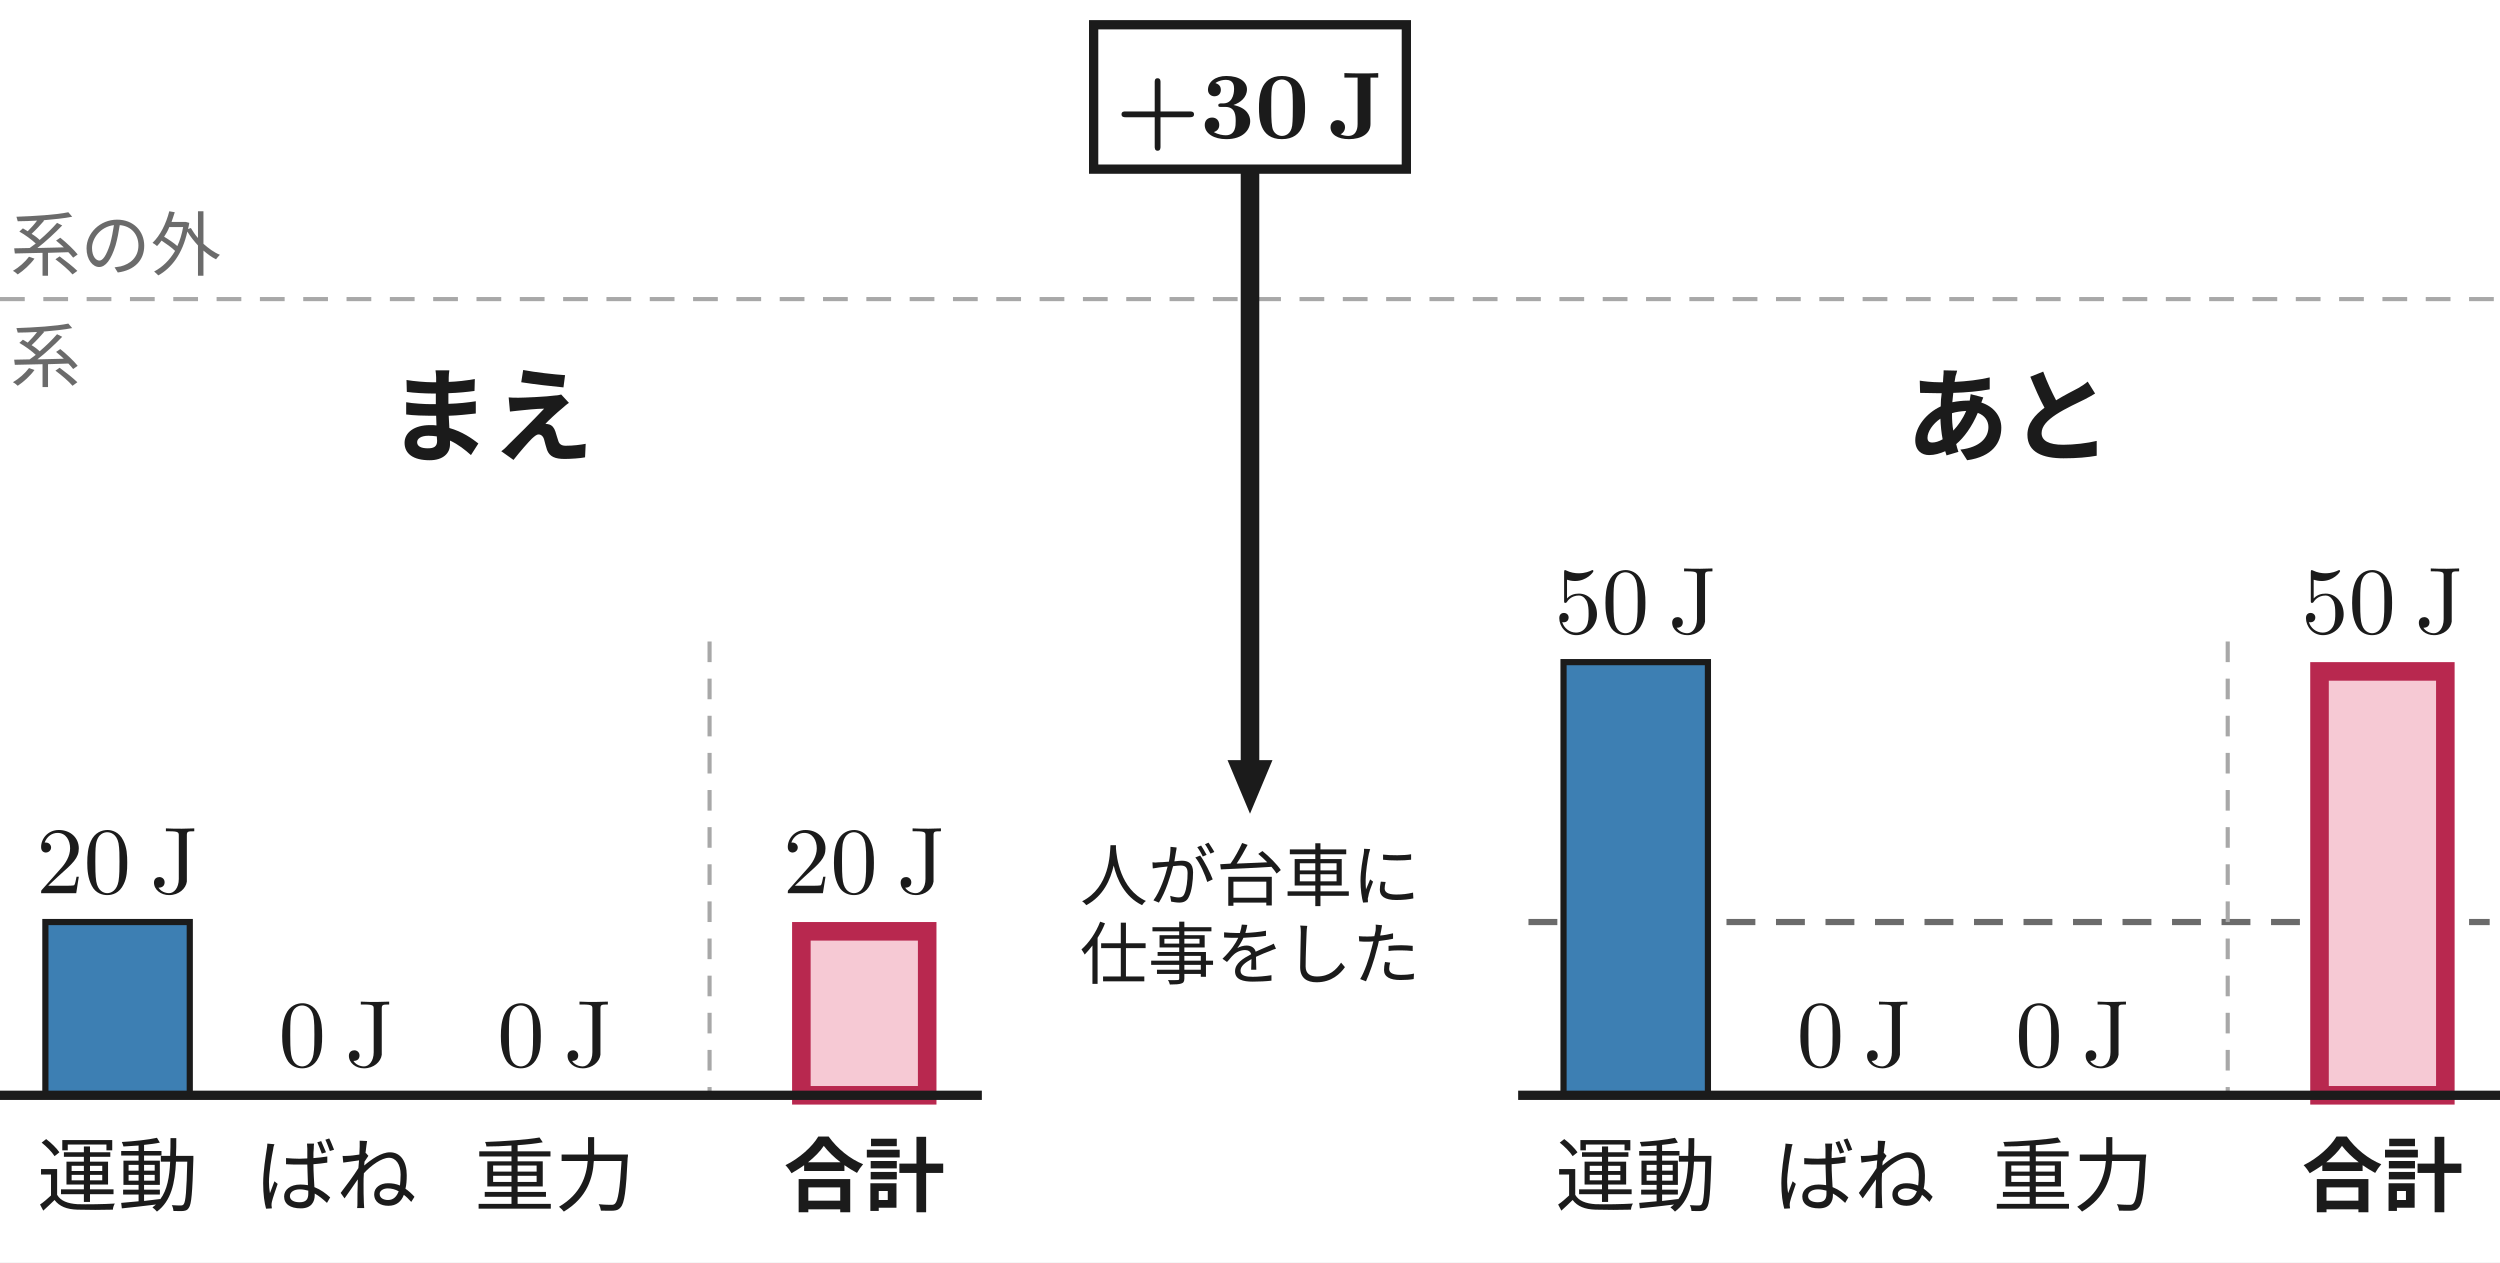
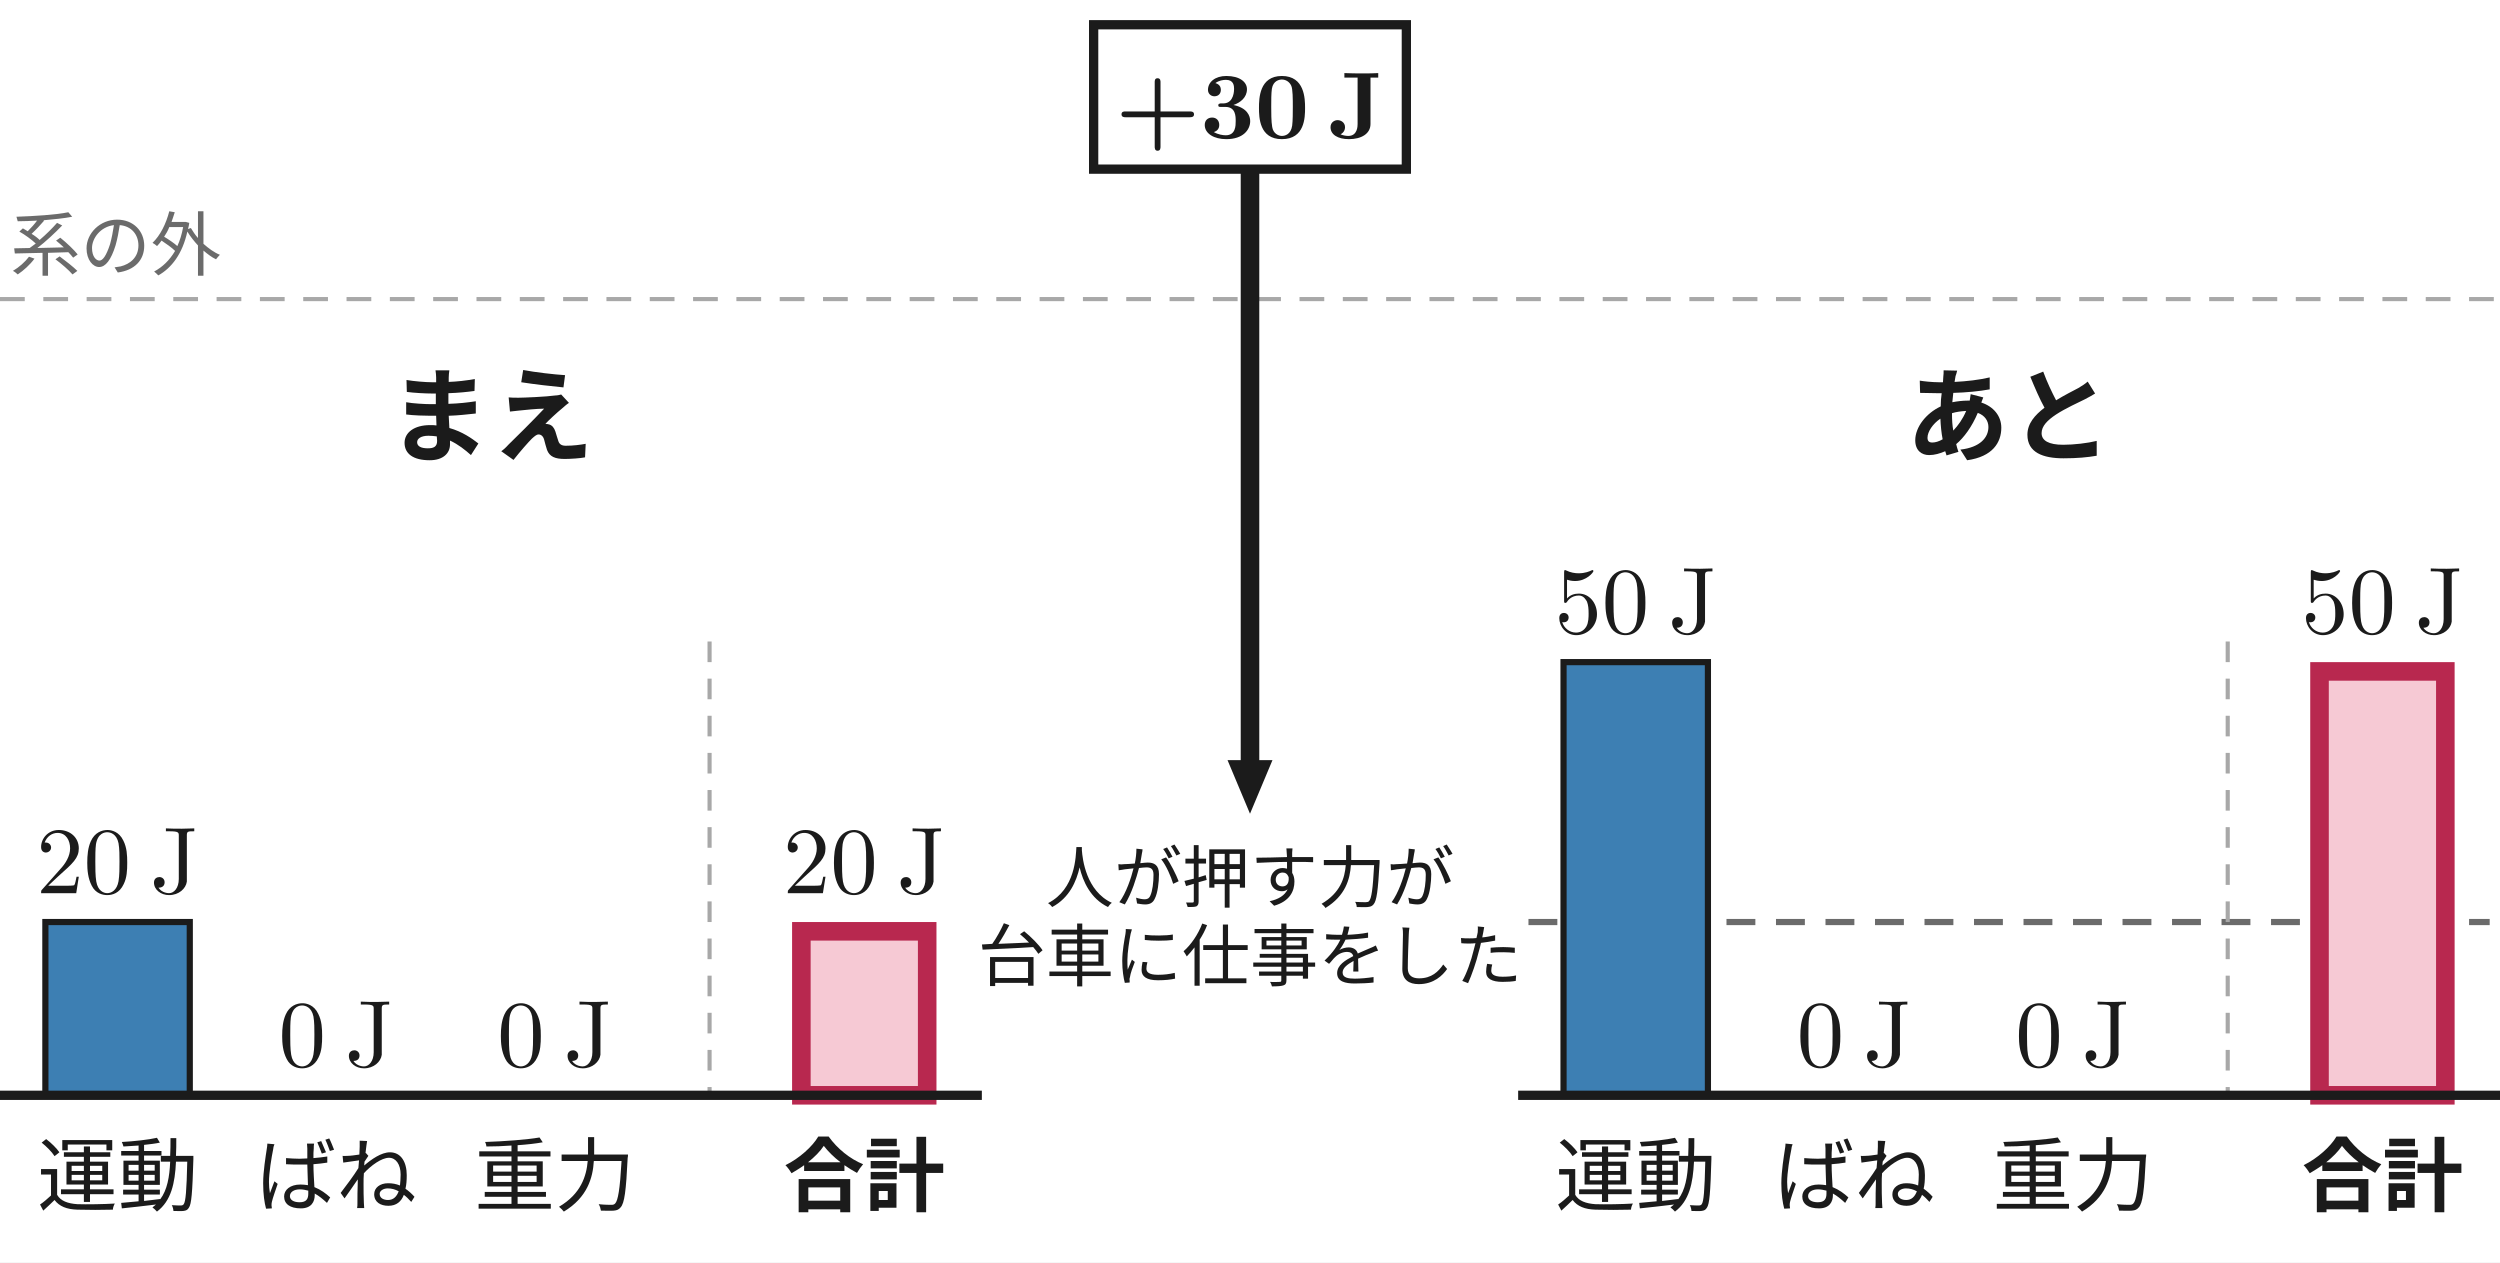
<svg xmlns="http://www.w3.org/2000/svg" width="121.2mm" height="61.2mm" viewBox="0 0 121.2 61.2">
  <rect x="0" y="0" width="121.2" height="61.2" fill="#fff" />
-   <line x1="0" y1="14.5" x2="121.2" y2="14.5" stroke="#a8a8a8" stroke-width="0.2" stroke-dasharray="1.2 0.9" stroke-linecap="butt" />
-   <text x="0.5" y="13.1" font-family="'Harano Aji Gothic', '原ノ味角ゴシック', 'Hiragino Sans', 'Noto Sans JP', sans-serif" font-size="3.4" text-anchor="start" fill="#6b6b6b">系の外</text>
-   <text x="0.5" y="18.5" font-family="'Harano Aji Gothic', '原ノ味角ゴシック', 'Hiragino Sans', 'Noto Sans JP', sans-serif" font-size="3.4" text-anchor="start" fill="#6b6b6b">系</text>
-   <text x="23.8" y="22" font-family="'Harano Aji Gothic', '原ノ味角ゴシック', 'Hiragino Sans', 'Noto Sans JP', sans-serif" font-size="5" text-anchor="middle" fill="#1b1b1b" font-weight="bold">まえ</text>
-   <line x1="34.4" y1="31.1" x2="34.4" y2="53.1" stroke="#a8a8a8" stroke-width="0.2" stroke-dasharray="1.0 0.8" stroke-linecap="butt" />
+   <line x1="0" y1="14.5" x2="121.2" y2="14.5" stroke="#a8a8a8" stroke-width="0.2" stroke-dasharray="1.2 0.9" />
+   <text x="0.5" y="13.1" font-family="'Harano Aji Gothic', '原ノ味角ゴシック', 'BIZ UDPGothic', 'Hiragino Sans', 'Noto Sans JP', sans-serif" font-size="3.4" text-anchor="start" fill="#6b6b6b">系の外</text>
+   <text x="23.8" y="22" font-family="'Harano Aji Gothic', '原ノ味角ゴシック', 'BIZ UDPGothic', 'Hiragino Sans', 'Noto Sans JP', sans-serif" font-size="5" text-anchor="middle" fill="#1b1b1b" font-weight="bold">まえ</text>
+   <line x1="34.4" y1="31.1" x2="34.4" y2="53.1" stroke="#a8a8a8" stroke-width="0.2" stroke-dasharray="1.0 0.8" />
  <rect x="2.2" y="44.7" width="7" height="8.4" fill="#3d7fb3" stroke="#1b1b1b" stroke-width="0.3" />
  <text x="5.7" y="43.3" font-family="'Latin Modern Roman', 'LM Roman 10', 'Times New Roman', serif" font-size="4.6" text-anchor="middle" fill="#1b1b1b" stroke="#fff" stroke-width="1.15" stroke-linejoin="round" paint-order="stroke">20 J</text>
-   <text x="5.7" y="58.41" font-family="'Harano Aji Gothic', '原ノ味角ゴシック', 'Hiragino Sans', 'Noto Sans JP', sans-serif" font-size="3.9" text-anchor="middle" fill="#1b1b1b">運動</text>
+   <text x="5.7" y="58.41" font-family="'Harano Aji Gothic', '原ノ味角ゴシック', 'BIZ UDPGothic', 'Hiragino Sans', 'Noto Sans JP', sans-serif" font-size="3.9" text-anchor="middle" fill="#1b1b1b">運動</text>
  <text x="16.3" y="51.7" font-family="'Latin Modern Roman', 'LM Roman 10', 'Times New Roman', serif" font-size="4.6" text-anchor="middle" fill="#1b1b1b" stroke="#fff" stroke-width="1.15" stroke-linejoin="round" paint-order="stroke">0 J</text>
-   <text x="16.3" y="58.41" font-family="'Harano Aji Gothic', '原ノ味角ゴシック', 'Hiragino Sans', 'Noto Sans JP', sans-serif" font-size="3.9" text-anchor="middle" fill="#1b1b1b">ばね</text>
+   <text x="16.3" y="58.41" font-family="'Harano Aji Gothic', '原ノ味角ゴシック', 'BIZ UDPGothic', 'Hiragino Sans', 'Noto Sans JP', sans-serif" font-size="3.9" text-anchor="middle" fill="#1b1b1b">ばね</text>
  <text x="26.9" y="51.7" font-family="'Latin Modern Roman', 'LM Roman 10', 'Times New Roman', serif" font-size="4.6" text-anchor="middle" fill="#1b1b1b" stroke="#fff" stroke-width="1.15" stroke-linejoin="round" paint-order="stroke">0 J</text>
-   <text x="26.9" y="58.41" font-family="'Harano Aji Gothic', '原ノ味角ゴシック', 'Hiragino Sans', 'Noto Sans JP', sans-serif" font-size="3.9" text-anchor="middle" fill="#1b1b1b">重力</text>
+   <text x="26.9" y="58.41" font-family="'Harano Aji Gothic', '原ノ味角ゴシック', 'BIZ UDPGothic', 'Hiragino Sans', 'Noto Sans JP', sans-serif" font-size="3.9" text-anchor="middle" fill="#1b1b1b">重力</text>
  <rect x="38.85" y="45.15" width="6.1" height="7.95" fill="#f6c9d4" stroke="#b8284f" stroke-width="0.9" />
  <text x="41.9" y="43.3" font-family="'Latin Modern Roman', 'LM Roman 10', 'Times New Roman', serif" font-size="4.6" text-anchor="middle" fill="#1b1b1b" stroke="#fff" stroke-width="1.15" stroke-linejoin="round" paint-order="stroke">20 J</text>
-   <text x="41.9" y="58.41" font-family="'Harano Aji Gothic', '原ノ味角ゴシック', 'Hiragino Sans', 'Noto Sans JP', sans-serif" font-size="3.9" text-anchor="middle" fill="#1b1b1b" font-weight="bold">合計</text>
-   <line x1="0" y1="53.1" x2="47.6" y2="53.1" stroke="#1b1b1b" stroke-width="0.45" stroke-linecap="butt" />
-   <text x="97.4" y="22" font-family="'Harano Aji Gothic', '原ノ味角ゴシック', 'Hiragino Sans', 'Noto Sans JP', sans-serif" font-size="5" text-anchor="middle" fill="#1b1b1b" font-weight="bold">あと</text>
-   <line x1="74.1" y1="44.7" x2="120.7" y2="44.7" stroke="#6b6b6b" stroke-width="0.3" stroke-dasharray="1.4 1.0" stroke-linecap="butt" />
-   <line x1="108" y1="31.1" x2="108" y2="53.1" stroke="#a8a8a8" stroke-width="0.2" stroke-dasharray="1.0 0.8" stroke-linecap="butt" />
+   <text x="41.9" y="58.41" font-family="'Harano Aji Gothic', '原ノ味角ゴシック', 'BIZ UDPGothic', 'Hiragino Sans', 'Noto Sans JP', sans-serif" font-size="3.9" text-anchor="middle" fill="#1b1b1b" font-weight="bold">合計</text>
+   <line x1="0" y1="53.1" x2="47.6" y2="53.1" stroke="#1b1b1b" stroke-width="0.45" />
+   <text x="97.4" y="22" font-family="'Harano Aji Gothic', '原ノ味角ゴシック', 'BIZ UDPGothic', 'Hiragino Sans', 'Noto Sans JP', sans-serif" font-size="5" text-anchor="middle" fill="#1b1b1b" font-weight="bold">あと</text>
+   <line x1="74.1" y1="44.7" x2="120.7" y2="44.7" stroke="#6b6b6b" stroke-width="0.3" stroke-dasharray="1.4 1.0" />
+   <line x1="108" y1="31.1" x2="108" y2="53.1" stroke="#a8a8a8" stroke-width="0.2" stroke-dasharray="1.0 0.8" />
  <rect x="75.8" y="32.1" width="7" height="21" fill="#3d7fb3" stroke="#1b1b1b" stroke-width="0.3" />
  <text x="79.3" y="30.7" font-family="'Latin Modern Roman', 'LM Roman 10', 'Times New Roman', serif" font-size="4.6" text-anchor="middle" fill="#1b1b1b" stroke="#fff" stroke-width="1.15" stroke-linejoin="round" paint-order="stroke">50 J</text>
-   <text x="79.3" y="58.41" font-family="'Harano Aji Gothic', '原ノ味角ゴシック', 'Hiragino Sans', 'Noto Sans JP', sans-serif" font-size="3.9" text-anchor="middle" fill="#1b1b1b">運動</text>
+   <text x="79.3" y="58.41" font-family="'Harano Aji Gothic', '原ノ味角ゴシック', 'BIZ UDPGothic', 'Hiragino Sans', 'Noto Sans JP', sans-serif" font-size="3.9" text-anchor="middle" fill="#1b1b1b">運動</text>
  <text x="89.9" y="51.7" font-family="'Latin Modern Roman', 'LM Roman 10', 'Times New Roman', serif" font-size="4.6" text-anchor="middle" fill="#1b1b1b" stroke="#fff" stroke-width="1.15" stroke-linejoin="round" paint-order="stroke">0 J</text>
-   <text x="89.9" y="58.41" font-family="'Harano Aji Gothic', '原ノ味角ゴシック', 'Hiragino Sans', 'Noto Sans JP', sans-serif" font-size="3.9" text-anchor="middle" fill="#1b1b1b">ばね</text>
+   <text x="89.9" y="58.41" font-family="'Harano Aji Gothic', '原ノ味角ゴシック', 'BIZ UDPGothic', 'Hiragino Sans', 'Noto Sans JP', sans-serif" font-size="3.9" text-anchor="middle" fill="#1b1b1b">ばね</text>
  <text x="100.5" y="51.7" font-family="'Latin Modern Roman', 'LM Roman 10', 'Times New Roman', serif" font-size="4.6" text-anchor="middle" fill="#1b1b1b" stroke="#fff" stroke-width="1.15" stroke-linejoin="round" paint-order="stroke">0 J</text>
-   <text x="100.5" y="58.41" font-family="'Harano Aji Gothic', '原ノ味角ゴシック', 'Hiragino Sans', 'Noto Sans JP', sans-serif" font-size="3.9" text-anchor="middle" fill="#1b1b1b">重力</text>
+   <text x="100.5" y="58.41" font-family="'Harano Aji Gothic', '原ノ味角ゴシック', 'BIZ UDPGothic', 'Hiragino Sans', 'Noto Sans JP', sans-serif" font-size="3.9" text-anchor="middle" fill="#1b1b1b">重力</text>
  <rect x="112.45" y="32.55" width="6.1" height="20.55" fill="#f6c9d4" stroke="#b8284f" stroke-width="0.9" />
  <text x="115.5" y="30.7" font-family="'Latin Modern Roman', 'LM Roman 10', 'Times New Roman', serif" font-size="4.6" text-anchor="middle" fill="#1b1b1b" stroke="#fff" stroke-width="1.15" stroke-linejoin="round" paint-order="stroke">50 J</text>
-   <text x="115.5" y="58.41" font-family="'Harano Aji Gothic', '原ノ味角ゴシック', 'Hiragino Sans', 'Noto Sans JP', sans-serif" font-size="3.9" text-anchor="middle" fill="#1b1b1b" font-weight="bold">合計</text>
-   <line x1="73.6" y1="53.1" x2="121.2" y2="53.1" stroke="#1b1b1b" stroke-width="0.45" stroke-linecap="butt" />
-   <line x1="60.6" y1="8.2" x2="60.6" y2="37.05" stroke="#1b1b1b" stroke-width="0.9" stroke-linecap="butt" />
+   <text x="115.5" y="58.41" font-family="'Harano Aji Gothic', '原ノ味角ゴシック', 'BIZ UDPGothic', 'Hiragino Sans', 'Noto Sans JP', sans-serif" font-size="3.9" text-anchor="middle" fill="#1b1b1b" font-weight="bold">合計</text>
+   <line x1="73.6" y1="53.1" x2="121.2" y2="53.1" stroke="#1b1b1b" stroke-width="0.45" />
+   <line x1="60.6" y1="8.2" x2="60.6" y2="37.05" stroke="#1b1b1b" stroke-width="0.9" />
  <polygon points="60.6,39.45 59.51,36.85 61.69,36.85" fill="#1b1b1b" />
  <rect x="53.02" y="1.2" width="15.16" height="7" fill="#ffffff" stroke="#1b1b1b" stroke-width="0.45" />
  <text x="60.6" y="6.7" font-family="'Latin Modern Roman', 'LM Roman 10', 'Times New Roman', serif" font-size="4.6" text-anchor="middle" fill="#1b1b1b" font-weight="bold">+30 J</text>
-   <text x="60.6" y="43.65" font-family="'Harano Aji Gothic', '原ノ味角ゴシック', 'Hiragino Sans', 'Noto Sans JP', sans-serif" font-size="3.3" text-anchor="middle" fill="#1b1b1b" stroke="#fff" stroke-width="0.82" stroke-linejoin="round" paint-order="stroke">人が台車に</text>
-   <text x="60.6" y="47.45" font-family="'Harano Aji Gothic', '原ノ味角ゴシック', 'Hiragino Sans', 'Noto Sans JP', sans-serif" font-size="3.3" text-anchor="middle" fill="#1b1b1b" stroke="#fff" stroke-width="0.82" stroke-linejoin="round" paint-order="stroke">仕事をした</text>
+   <text x="60.6" y="43.74" font-family="'Harano Aji Gothic', '原ノ味角ゴシック', 'BIZ UDPGothic', 'Hiragino Sans', 'Noto Sans JP', sans-serif" font-size="3.3" text-anchor="middle" fill="#1b1b1b" stroke="#fff" stroke-width="0.82" stroke-linejoin="round" paint-order="stroke">人が押す力が</text>
+   <text x="60.6" y="47.54" font-family="'Harano Aji Gothic', '原ノ味角ゴシック', 'BIZ UDPGothic', 'Hiragino Sans', 'Noto Sans JP', sans-serif" font-size="3.3" text-anchor="middle" fill="#1b1b1b" stroke="#fff" stroke-width="0.82" stroke-linejoin="round" paint-order="stroke">台車に仕事をした</text>
</svg>
